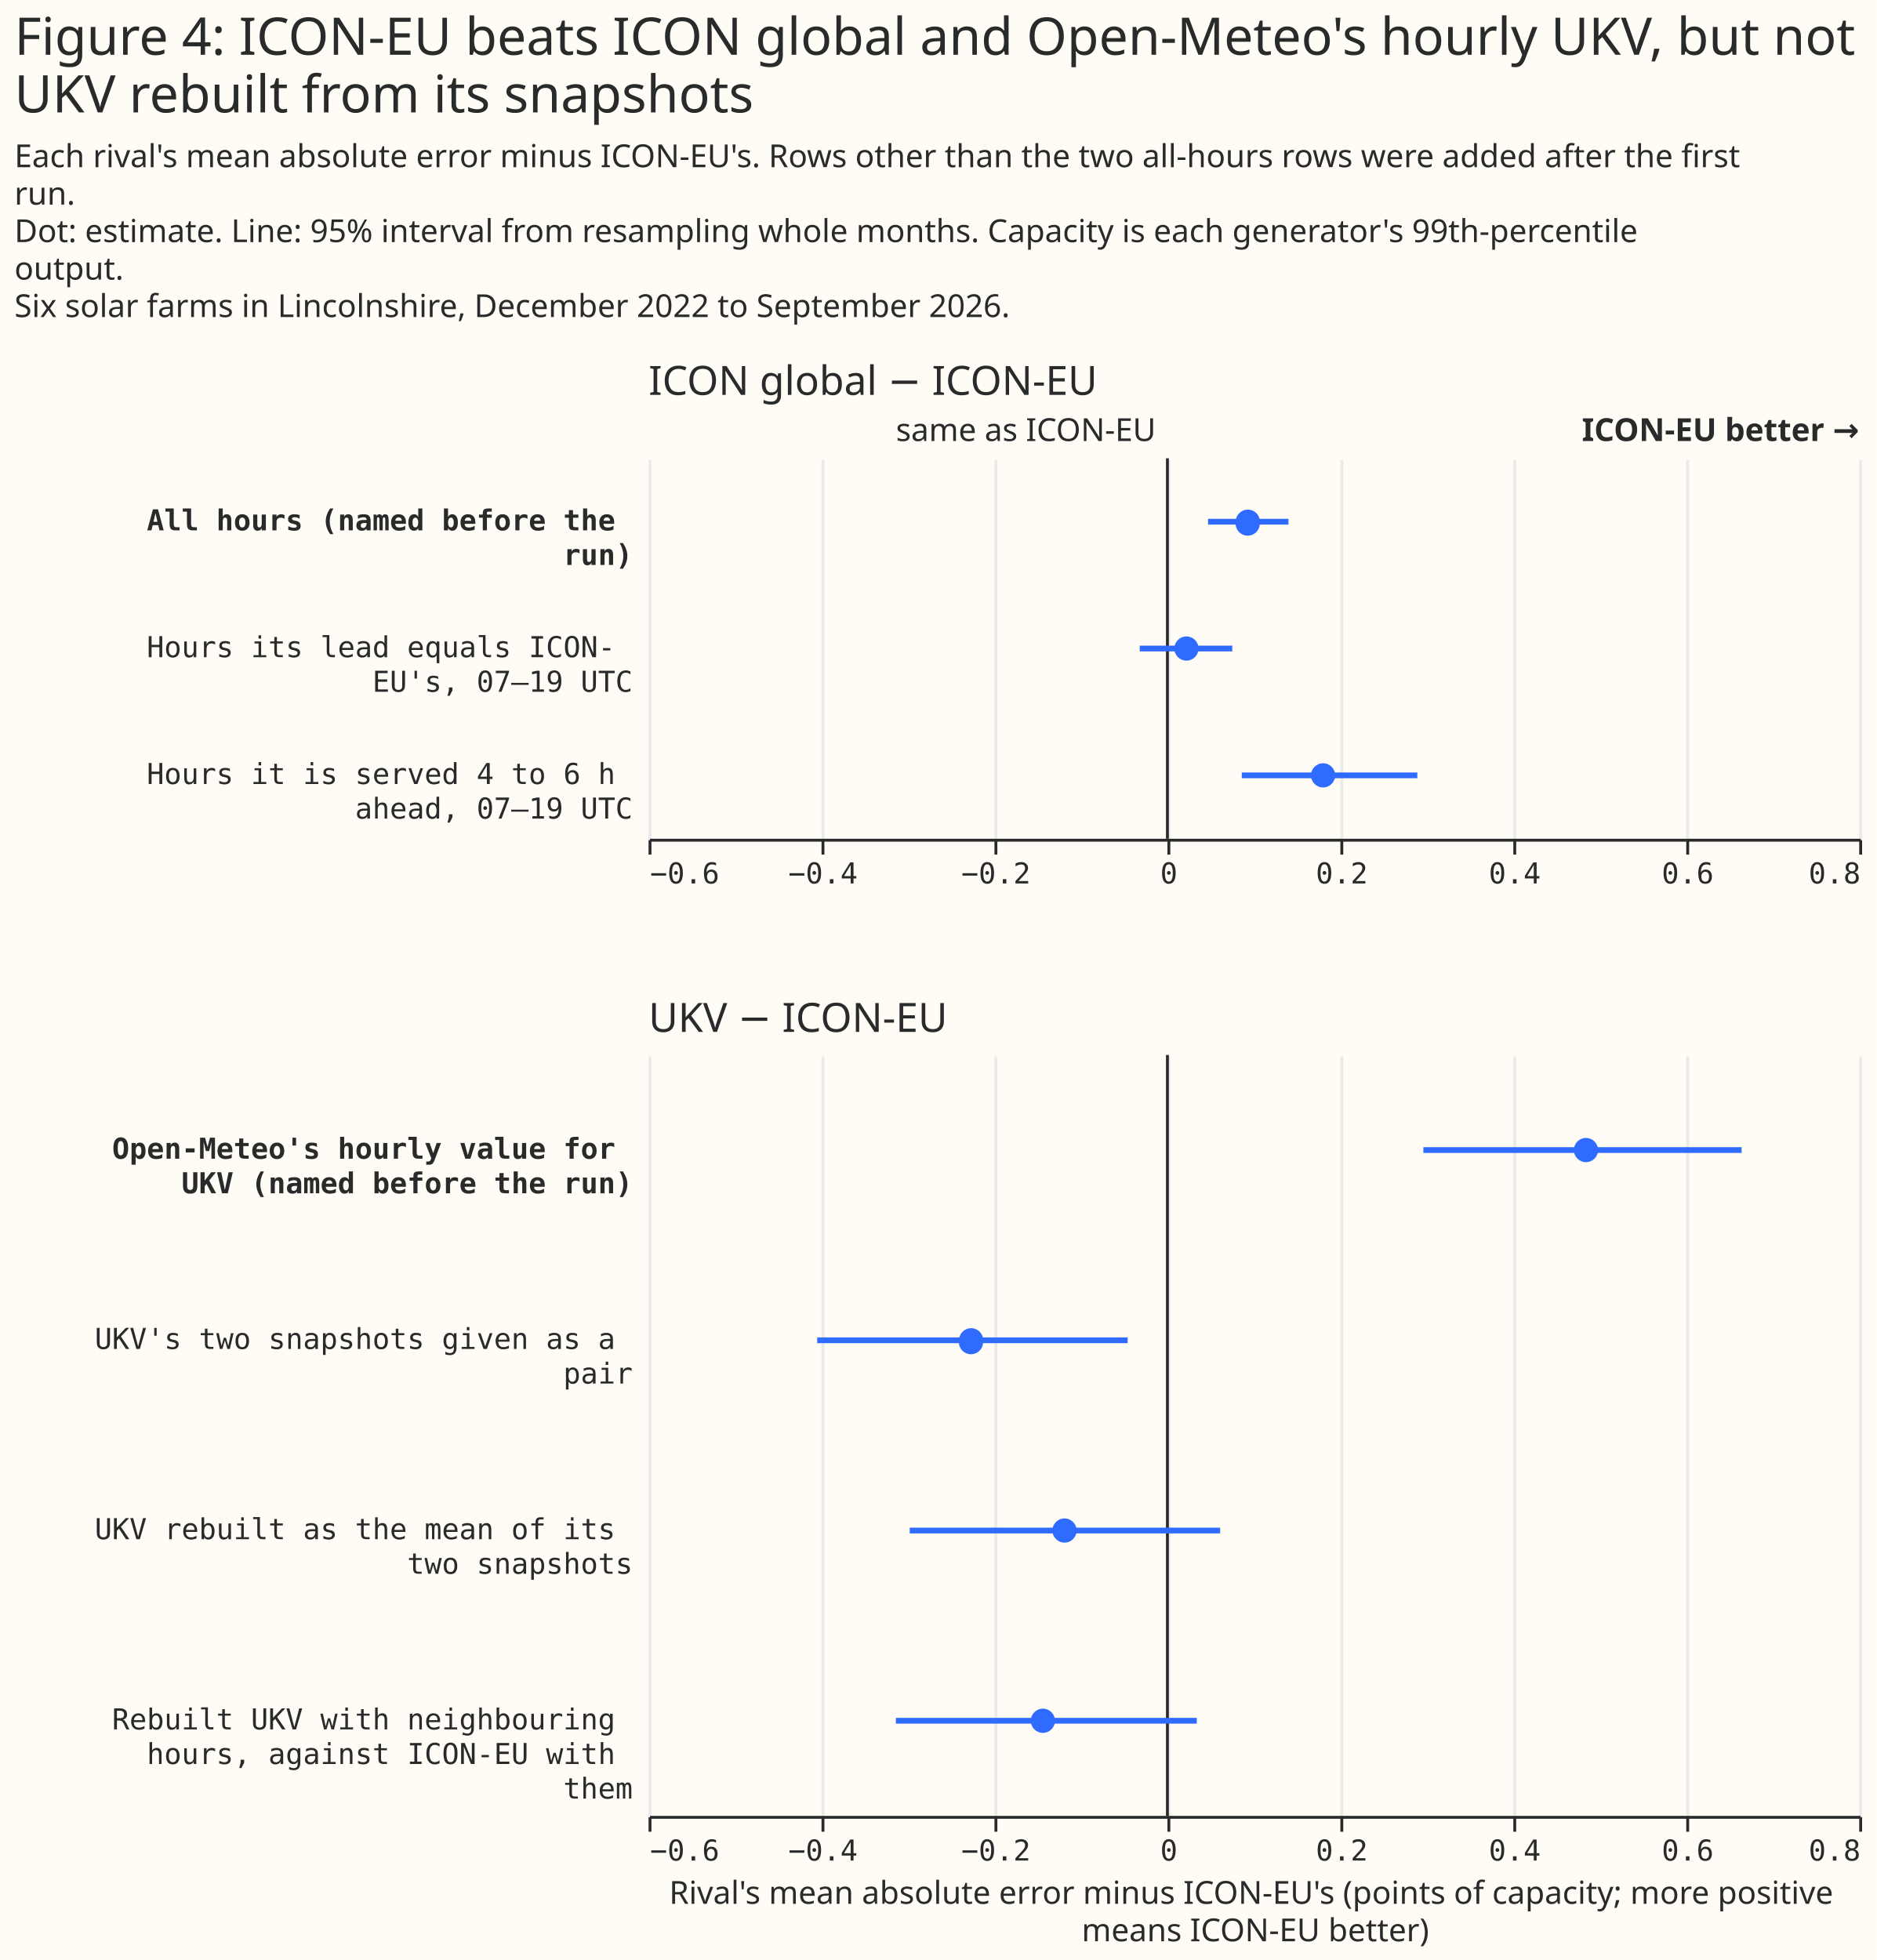
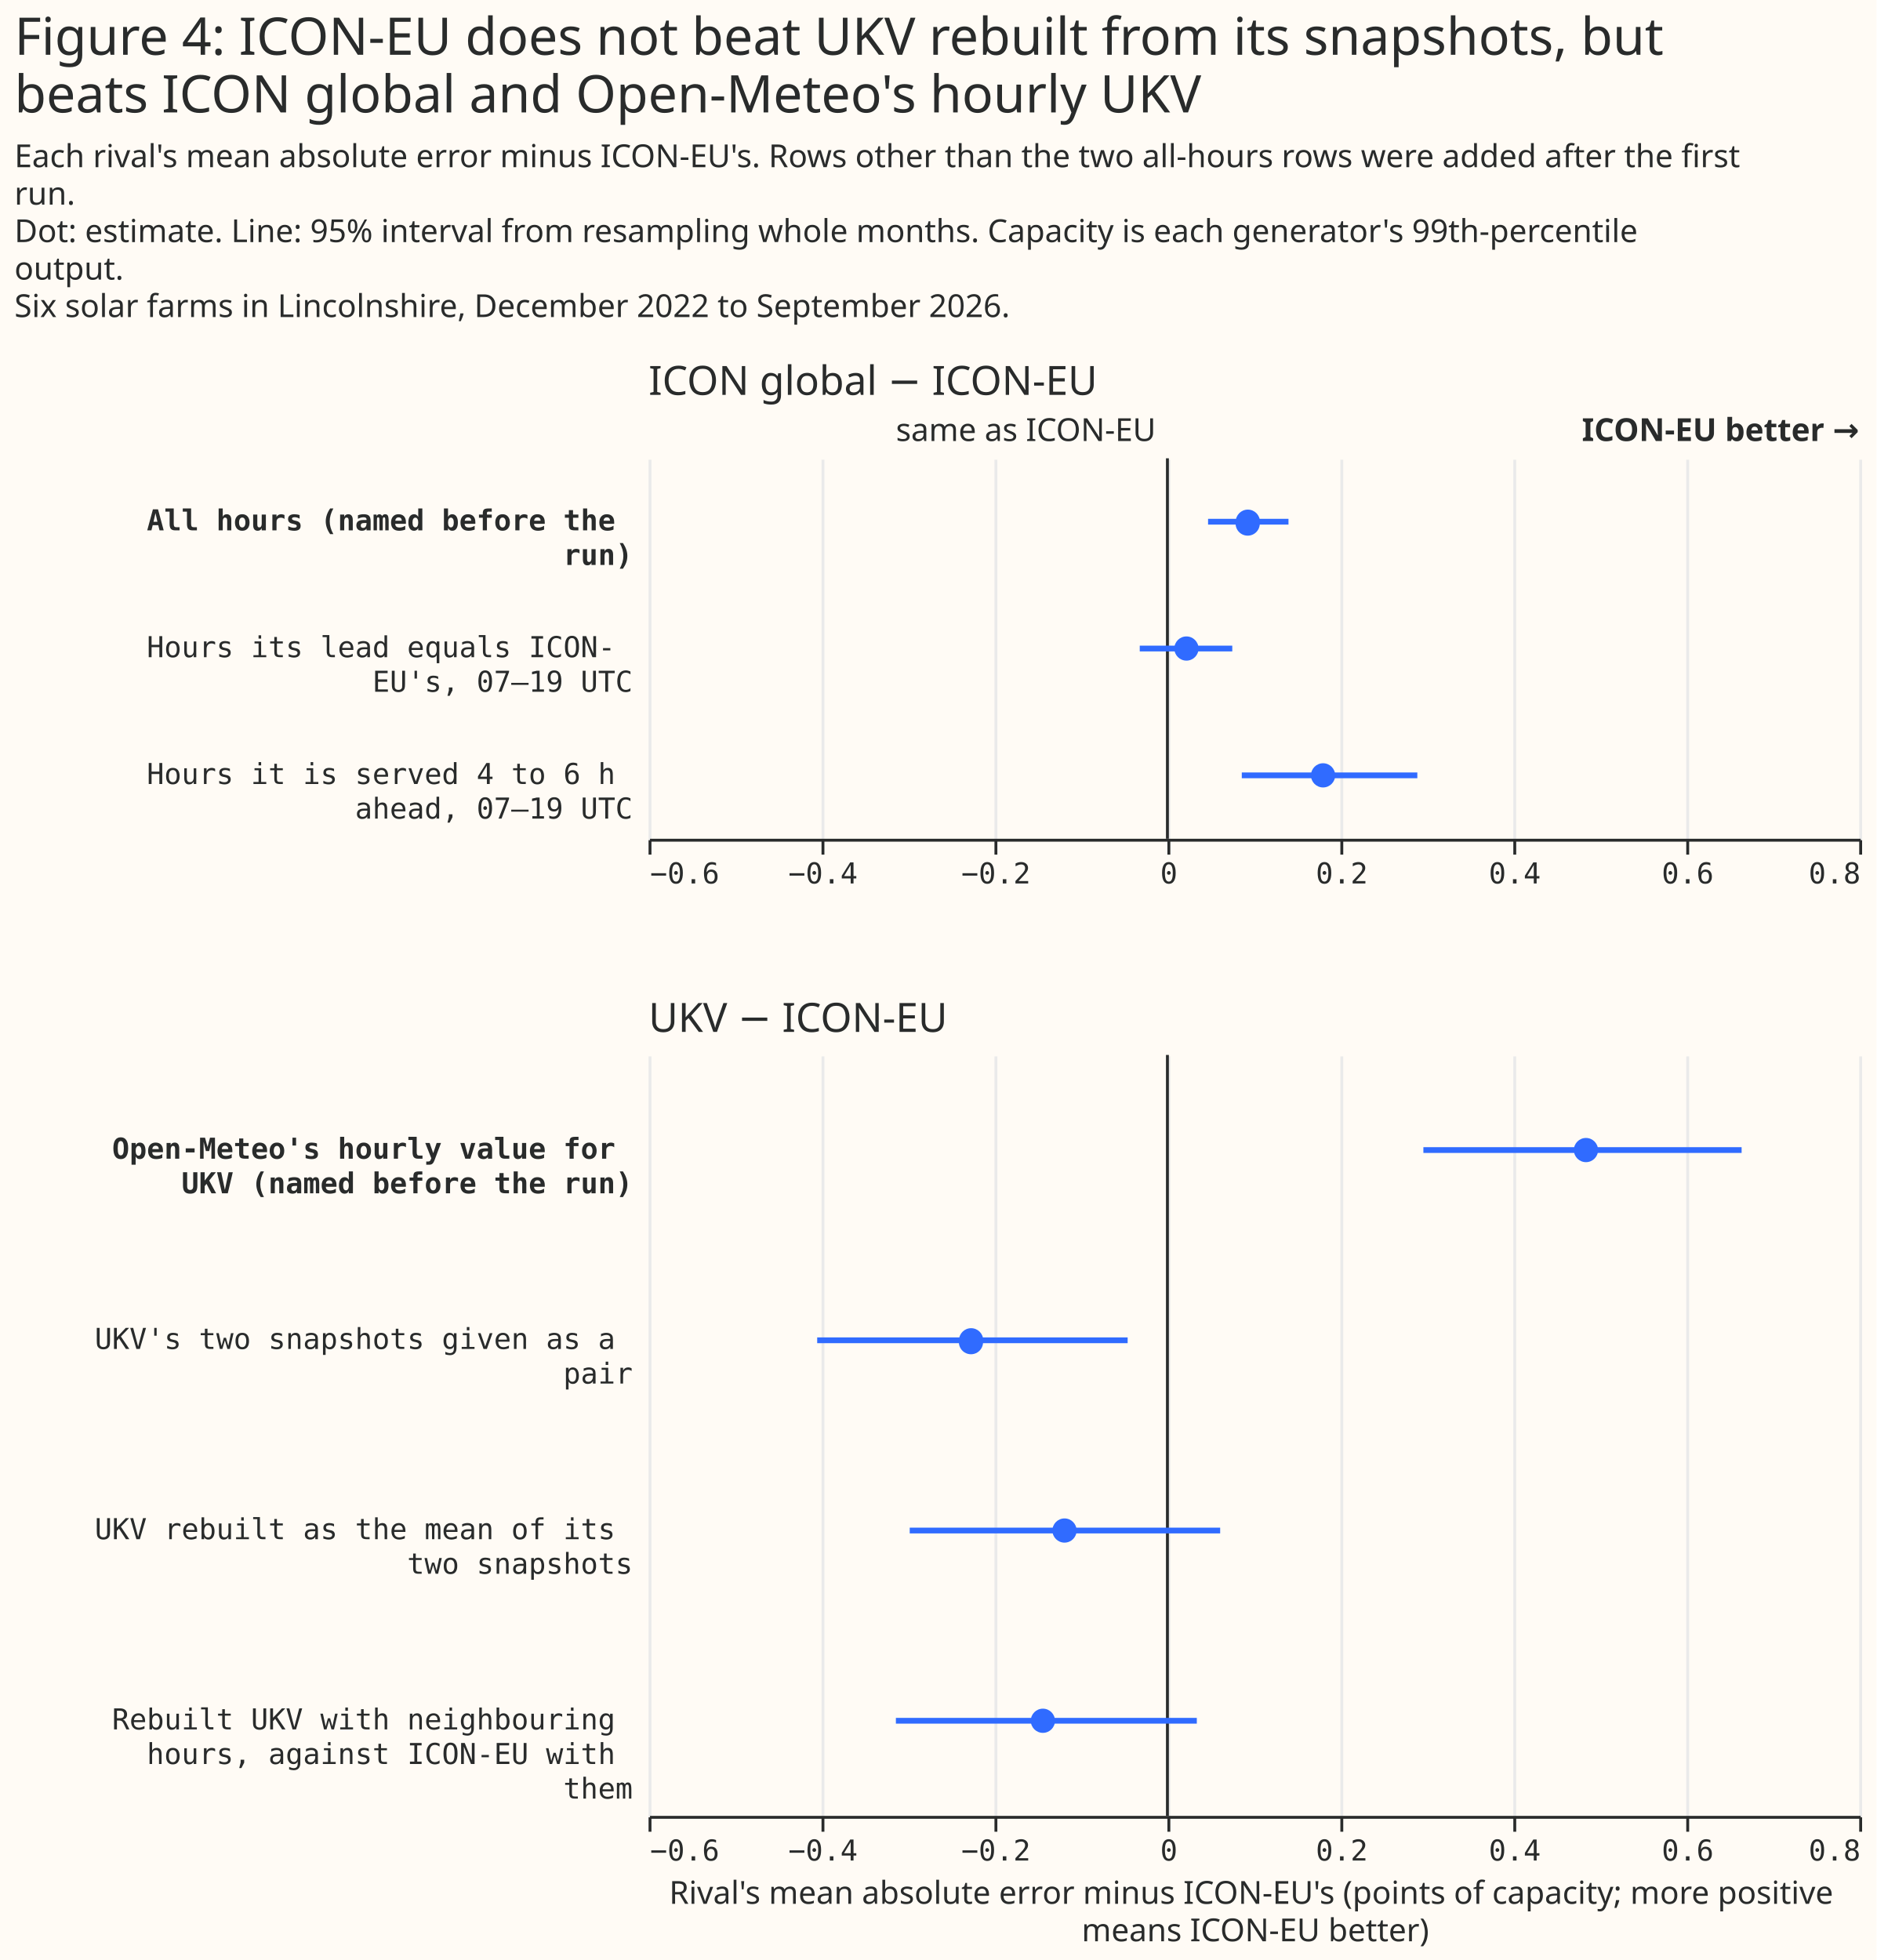
<svg xmlns="http://www.w3.org/2000/svg" width="651" height="680" class="marks" viewBox="0 0 651 680">
  <path fill="#fffbf5" d="M0 0h651v680H0z" />
  <g fill="none" stroke-miterlimit="10" aria-roledescription="group mark container" class="mark-group role-frame root">
    <path d="M225 159h420z" aria-hidden="true" class="background" />
    <g aria-roledescription="group mark container" class="mark-group role-scope concat_0_group">
      <path fill="#fffbf5" d="M225 159h420v132H225Z" aria-hidden="true" class="background" />
      <g aria-hidden="true" class="mark-group role-axis">
        <path stroke="#eaeaea" d="M225.5 291.5v-132m60 132v-132m60 132v-132m60 132v-132m60 132v-132m60 132v-132m60 132v-132m60 132v-132" class="mark-rule role-axis-grid" pointer-events="none" />
      </g>
      <g aria-label="X-axis for a linear scale with values from −0.6 to 0.8" aria-roledescription="axis" class="mark-group role-axis" pointer-events="none">
        <path stroke="#292b2b" d="M225.5 291.5v5m60-5v5m60-5v5m60-5v5m60-5v5m60-5v5m60-5v5m60-5v5" class="mark-rule role-axis-tick" />
        <g fill="#292b2b" class="mark-text role-axis-label" font-family="Matter Semi Mono, Roboto Mono, monospace" font-size="10">
          <text transform="translate(225.5 306.5)">−0.6</text>
          <text text-anchor="middle" transform="translate(285.5 306.5)">−0.4</text>
          <text text-anchor="middle" transform="translate(345.5 306.5)">−0.2</text>
          <text text-anchor="middle" transform="translate(405.5 306.5)">0</text>
          <text text-anchor="middle" transform="translate(465.5 306.5)">0.2</text>
          <text text-anchor="middle" transform="translate(525.5 306.5)">0.4</text>
          <text text-anchor="middle" transform="translate(585.5 306.5)">0.6</text>
          <text text-anchor="end" transform="translate(645.5 306.5)">0.8</text>
        </g>
        <path stroke="#292b2b" d="M225.5 291.5h420" class="mark-rule role-axis-domain" />
      </g>
      <g aria-label="Y-axis for a discrete scale with 3 values: All hours (named before the run), Hours its lead equals ICON-EU's, 07–19 UTC, Hours it is served 4 to 6 h ahead, 07–19 UTC" aria-roledescription="axis" class="mark-group role-axis">
        <g fill="#292b2b" class="mark-text role-axis-label" font-family="Matter Semi Mono, Roboto Mono, monospace" font-size="10" pointer-events="none" text-anchor="end">
          <text font-weight="bold" transform="translate(219.5 184)">
            <tspan>All hours (named before the</tspan>
            <tspan x="0" dy="12">run)</tspan>
          </text>
          <text transform="translate(219.5 228)">
            <tspan>Hours its lead equals ICON-</tspan>
            <tspan x="0" dy="12">EU's, 07–19 UTC</tspan>
          </text>
          <text transform="translate(219.5 272)">
            <tspan>Hours it is served 4 to 6 h</tspan>
            <tspan x="0" dy="12">ahead, 07–19 UTC</tspan>
          </text>
        </g>
      </g>
      <g aria-roledescription="rule mark container" class="mark-rule role-mark concat_0_layer_0_marks">
        <path stroke="#292b2b" d="M405 159v132" aria-label="x: 0" aria-roledescription="rule mark" />
      </g>
      <g aria-roledescription="text mark container" class="mark-text role-mark concat_0_layer_1_marks">
        <text fill="#292b2b" aria-label="x: 0" aria-roledescription="text mark" font-family="Matter XH, DM Sans, sans-serif" font-size="11" text-anchor="end" transform="translate(401 153)">same as ICON-EU</text>
      </g>
      <g aria-roledescription="text mark container" class="mark-text role-mark concat_0_layer_2_marks">
        <text fill="#292b2b" aria-label="x: 0.8" aria-roledescription="text mark" font-family="Matter XH, DM Sans, sans-serif" font-size="11" font-weight="bold" text-anchor="end" transform="translate(645 153)">ICON-EU better →</text>
      </g>
      <g stroke="#306bff" stroke-width="2" aria-hidden="true" class="mark-rule role-mark concat_0_layer_3_marks" clip-path="url(#a)" transform="translate(225 159)">
        <path d="M194.1 22H222m-51.6 44h32.1m3.3 44h60.9" />
      </g>
      <g fill="#306bff" aria-roledescription="symbol mark container" class="mark-symbol role-mark concat_0_layer_4_marks" clip-path="url(#b)" transform="translate(225 159)">
        <path d="M212 22a4.2 4.2 0 1 1-8.3 0 4.2 4.2 0 1 1 8.4 0" aria-label=": 0.09; label: All hours (named before the run); shade: weather model; Row: All hours (named before the run); Estimate: 0.093; Lower 95%: 0.047; Upper 95%: 0.14" aria-roledescription="point" />
        <path d="M190.8 66a4.2 4.2 0 1 1-8.4 0 4.2 4.2 0 1 1 8.4 0" aria-label=": 0.02; label: Hours its lead equals ICON-EU's, 07–19 UTC; shade: weather model; Row: Hours its lead equals ICON-EU's, 07–19 UTC; Estimate: 0.022; Lower 95%: −0.032; Upper 95%: 0.075" aria-roledescription="point" />
        <path d="M238.2 110a4.2 4.2 0 1 1-8.4 0 4.2 4.2 0 1 1 8.4 0" aria-label=": 0.18; label: Hours it is served 4 to 6 h ahead, 07–19 UTC; shade: weather model; Row: Hours it is served 4 to 6 h ahead, 07–19 UTC; Estimate: 0.18; Lower 95%: 0.086; Upper 95%: 0.289" aria-roledescription="point" />
      </g>
      <g class="mark-group role-title">
        <text fill="#292b2b" aria-label="Title text 'ICON global − ICON-EU'" aria-roledescription="title" class="mark-text role-title-text" font-family="Matter XH, DM Sans, sans-serif" font-size="14" pointer-events="none" transform="translate(225 137)">ICON global − ICON-EU</text>
      </g>
    </g>
    <g aria-roledescription="group mark container" class="mark-group role-scope concat_1_group">
      <path fill="#fffbf5" d="M225 366h420v264H225Z" aria-hidden="true" class="background" />
      <g aria-hidden="true" class="mark-group role-axis">
        <path stroke="#eaeaea" d="M225.5 630.5v-264m60 264v-264m60 264v-264m60 264v-264m60 264v-264m60 264v-264m60 264v-264m60 264v-264" class="mark-rule role-axis-grid" pointer-events="none" />
      </g>
      <g aria-label="X-axis titled 'Rival's mean absolute error minus ICON-EU's (points of capacity; more positive means ICON-EU better)' for a linear scale with values from −0.6 to 0.8" aria-roledescription="axis" class="mark-group role-axis" pointer-events="none">
        <path stroke="#292b2b" d="M225.5 630.5v5m60-5v5m60-5v5m60-5v5m60-5v5m60-5v5m60-5v5m60-5v5" class="mark-rule role-axis-tick" />
        <g fill="#292b2b" class="mark-text role-axis-label" font-family="Matter Semi Mono, Roboto Mono, monospace" font-size="10">
          <text transform="translate(225.5 645.5)">−0.6</text>
          <text text-anchor="middle" transform="translate(285.5 645.5)">−0.4</text>
          <text text-anchor="middle" transform="translate(345.5 645.5)">−0.2</text>
          <text text-anchor="middle" transform="translate(405.5 645.5)">0</text>
          <text text-anchor="middle" transform="translate(465.5 645.5)">0.2</text>
          <text text-anchor="middle" transform="translate(525.5 645.5)">0.4</text>
          <text text-anchor="middle" transform="translate(585.5 645.5)">0.6</text>
          <text text-anchor="end" transform="translate(645.5 645.5)">0.8</text>
        </g>
        <path stroke="#292b2b" d="M225.5 630.5h420" class="mark-rule role-axis-domain" />
        <text fill="#292b2b" class="mark-text role-axis-title" font-family="Matter XH, DM Sans, sans-serif" font-size="11" text-anchor="middle" transform="translate(435.5 660.5)">
          <tspan>Rival's mean absolute error minus ICON-EU's (points of capacity; more positive</tspan>
          <tspan x="0" dy="13">means ICON-EU better)</tspan>
        </text>
      </g>
      <g aria-label="Y-axis for a discrete scale with 4 values: Open-Meteo's hourly value for UKV (named before the run), UKV's two snapshots given as a pair, UKV rebuilt as the mean of its two snapshots, Rebuilt UKV with neighbouring hours, against ICON-EU with them" aria-roledescription="axis" class="mark-group role-axis">
        <g fill="#292b2b" class="mark-text role-axis-label" font-family="Matter Semi Mono, Roboto Mono, monospace" font-size="10" pointer-events="none" text-anchor="end">
          <text font-weight="bold" transform="translate(219.5 402)">
            <tspan>Open-Meteo's hourly value for</tspan>
            <tspan x="0" dy="12">UKV (named before the run)</tspan>
          </text>
          <text transform="translate(219.5 468)">
            <tspan>UKV's two snapshots given as a</tspan>
            <tspan x="0" dy="12">pair</tspan>
          </text>
          <text transform="translate(219.5 534)">
            <tspan>UKV rebuilt as the mean of its</tspan>
            <tspan x="0" dy="12">two snapshots</tspan>
          </text>
          <text transform="translate(219.5 600)">
            <tspan>Rebuilt UKV with neighbouring</tspan>
            <tspan x="0" dy="12">hours, against ICON-EU with</tspan>
            <tspan x="0" dy="12">them</tspan>
          </text>
        </g>
      </g>
      <g aria-roledescription="rule mark container" class="mark-rule role-mark concat_1_layer_0_marks">
        <path stroke="#292b2b" d="M405 366v264" aria-label="x: 0" aria-roledescription="rule mark" />
      </g>
      <g stroke="#306bff" stroke-width="2" aria-hidden="true" class="mark-rule role-mark concat_1_layer_1_marks" clip-path="url(#c)" transform="translate(225 366)">
        <path d="M268.8 33h110.4M58.5 99h107.7m-75.6 66h107.7M85.8 231h104.4" />
      </g>
      <g fill="#306bff" aria-roledescription="symbol mark container" class="mark-symbol role-mark concat_1_layer_2_marks" clip-path="url(#d)" transform="translate(225 366)">
        <path d="M329.4 33a4.2 4.2 0 1 1-8.4 0 4.2 4.2 0 1 1 8.4 0" aria-label="Rival's mean absolute error minus ICON-EU's (points of capacity; more positive, means ICON-EU better): 0.48; label: Open-Meteo's hourly value for UKV (named before the run); shade: weather model; Row: Open-Meteo's hourly value for UKV (named before the run); Estimate: 0.484; Lower 95%: 0.296; Upper 95%: 0.664" aria-roledescription="point" />
        <path d="M116 99a4.2 4.2 0 1 1-8.3 0 4.2 4.2 0 1 1 8.4 0" aria-label="Rival's mean absolute error minus ICON-EU's (points of capacity; more positive, means ICON-EU better): −0.23; label: UKV's two snapshots given as a pair; shade: weather model; Row: UKV's two snapshots given as a pair; Estimate: −0.227; Lower 95%: −0.405; Upper 95%: −0.046" aria-roledescription="point" />
        <path d="M148.5 165a4.2 4.2 0 1 1-8.4 0 4.2 4.2 0 1 1 8.4 0" aria-label="Rival's mean absolute error minus ICON-EU's (points of capacity; more positive, means ICON-EU better): −0.12; label: UKV rebuilt as the mean of its two snapshots; shade: weather model; Row: UKV rebuilt as the mean of its two snapshots; Estimate: −0.119; Lower 95%: −0.298; Upper 95%: 0.061" aria-roledescription="point" />
        <path d="M141 231a4.2 4.2 0 1 1-8.4 0 4.2 4.2 0 1 1 8.4 0" aria-label="Rival's mean absolute error minus ICON-EU's (points of capacity; more positive, means ICON-EU better): −0.14; label: Rebuilt UKV with neighbouring hours, against ICON-EU with them; shade: weather model; Row: Rebuilt UKV with neighbouring hours, against ICON-EU with them; Estimate: −0.144; Lower 95%: −0.314; Upper 95%: 0.034" aria-roledescription="point" />
      </g>
      <g class="mark-group role-title">
        <text fill="#292b2b" aria-label="Title text 'UKV − ICON-EU'" aria-roledescription="title" class="mark-text role-title-text" font-family="Matter XH, DM Sans, sans-serif" font-size="14" pointer-events="none" transform="translate(225 358)">UKV − ICON-EU</text>
      </g>
    </g>
    <g fill="#292b2b" class="mark-group role-title" font-family="Matter XH, DM Sans, sans-serif" pointer-events="none">
-       <text aria-label="Title text 'Figure 4: ICON-EU beats ICON global and Open-Meteo's hourly UKV, but not UKV rebuilt from its snapshots'" aria-roledescription="title" class="mark-text role-title-text" font-size="18" transform="translate(5 19)">
-         <tspan>Figure 4: ICON-EU beats ICON global and Open-Meteo's hourly UKV, but not</tspan>
-         <tspan x="0" dy="20">UKV rebuilt from its snapshots</tspan>
+       <text aria-label="Title text 'Figure 4: ICON-EU does not beat UKV rebuilt from its snapshots, but beats ICON global and Open-Meteo's hourly UKV'" aria-roledescription="title" class="mark-text role-title-text" font-size="18" transform="translate(5 19)">
+         <tspan>Figure 4: ICON-EU does not beat UKV rebuilt from its snapshots, but</tspan>
+         <tspan x="0" dy="20">beats ICON global and Open-Meteo's hourly UKV</tspan>
      </text>
      <text aria-label="Subtitle text 'Each rival's mean absolute error minus ICON-EU's. Rows other than the two all-hours rows were added after the first run. Dot: estimate. Line: 95% interval from resampling whole months. Capacity is each generator's 99th-percentile output. Six solar farms in Lincolnshire, December 2022 to September 2026.'" aria-roledescription="subtitle" class="mark-text role-title-subtitle" font-size="11" transform="translate(5 58)">
        <tspan>Each rival's mean absolute error minus ICON-EU's. Rows other than the two all-hours rows were added after the first</tspan>
        <tspan x="0" dy="13">run.</tspan>
        <tspan x="0" dy="13">Dot: estimate. Line: 95% interval from resampling whole months. Capacity is each generator's 99th-percentile</tspan>
        <tspan x="0" dy="13">output.</tspan>
        <tspan x="0" dy="13">Six solar farms in Lincolnshire, December 2022 to September 2026.</tspan>
      </text>
    </g>
  </g>
  <defs>
    <clipPath id="a">
      <path d="M0 0h420v132H0z" />
    </clipPath>
    <clipPath id="b">
      <path d="M0 0h420v132H0z" />
    </clipPath>
    <clipPath id="c">
      <path d="M0 0h420v264H0z" />
    </clipPath>
    <clipPath id="d">
      <path d="M0 0h420v264H0z" />
    </clipPath>
  </defs>
</svg>
